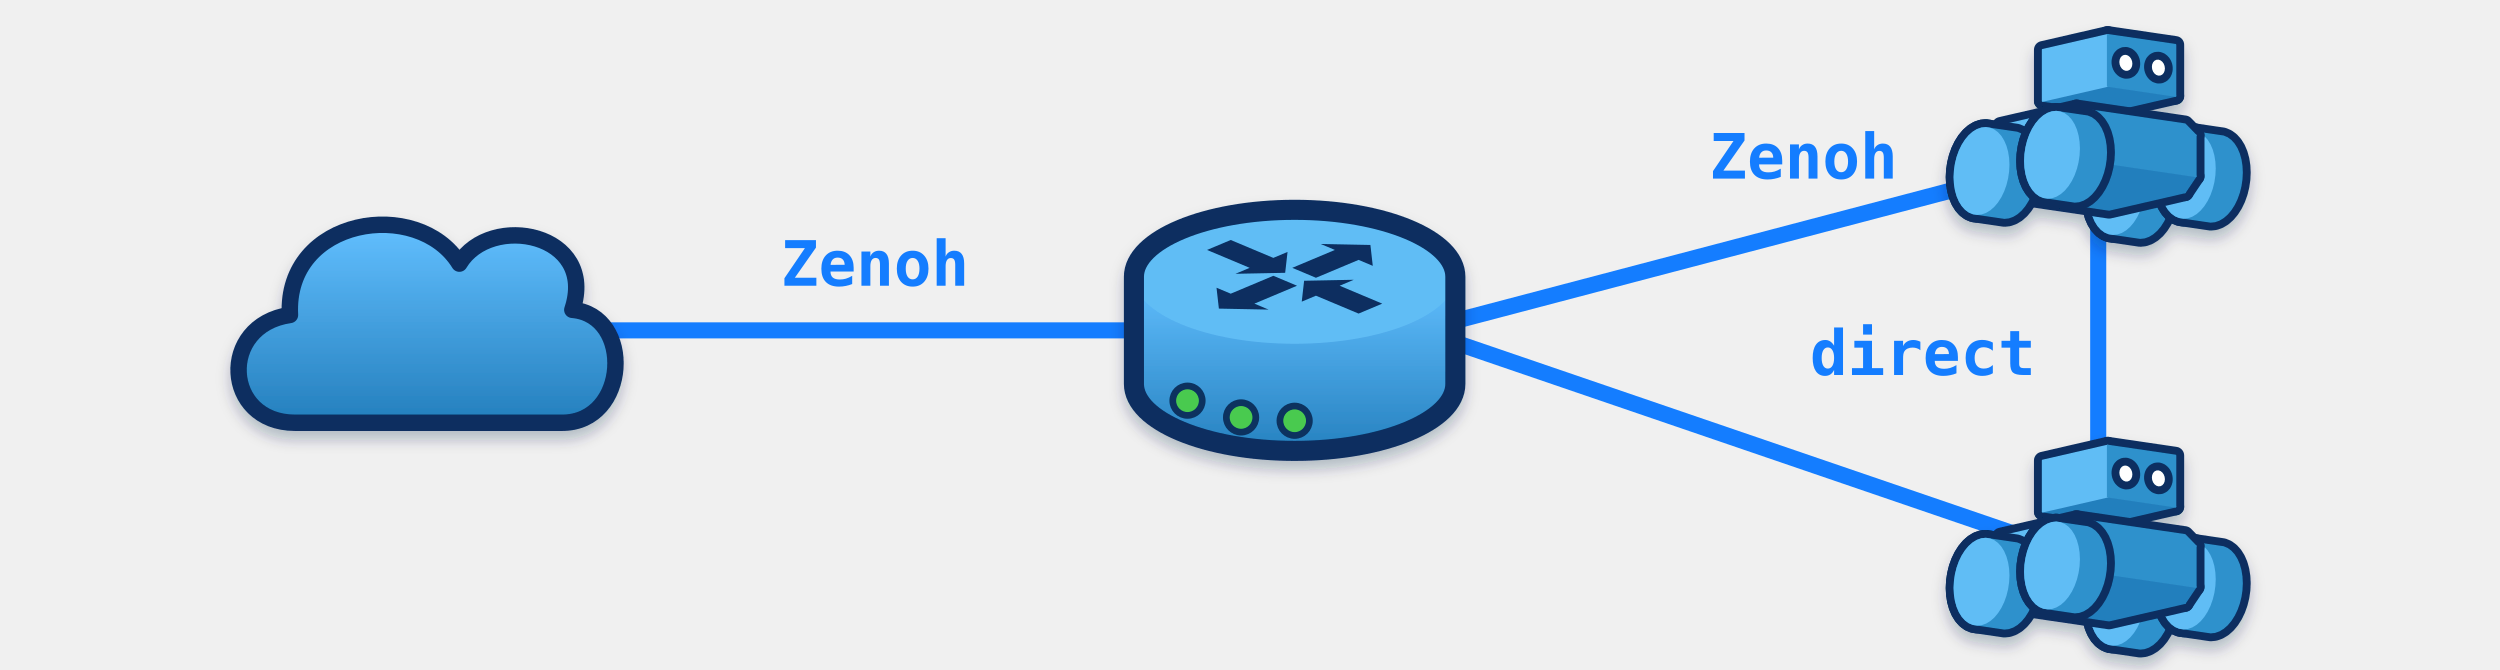
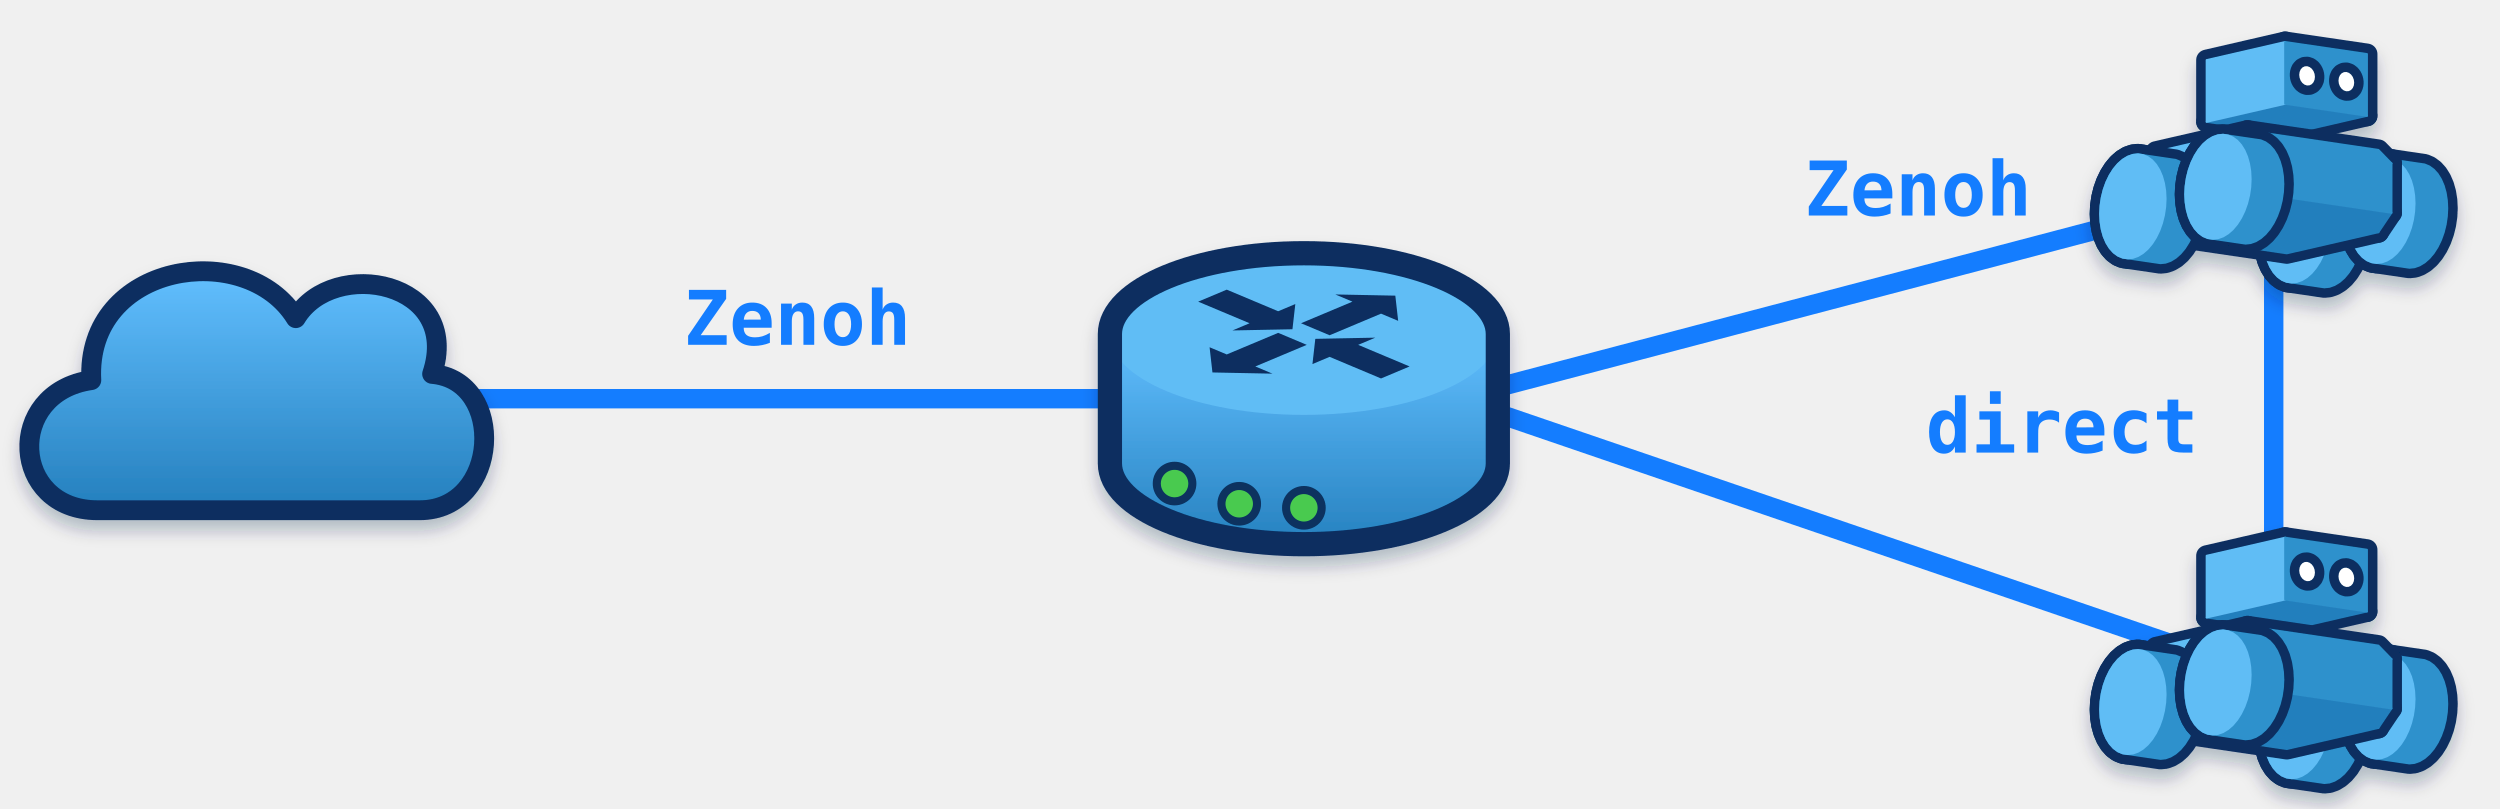
- <svg xmlns="http://www.w3.org/2000/svg" viewBox="0 26 560 150" role="img" aria-label="Zenoh: cloud, router and robots on one protocol; robots also peer directly">
+ <svg xmlns="http://www.w3.org/2000/svg" viewBox="48 26 464 150" role="img" aria-label="Zenoh: cloud, router and robots on one protocol; robots also peer directly">
  <defs>
    <linearGradient id="node-fill" x1="0" x2="0" y1="0" y2="1">
      <stop offset="0" stop-color="#62bfff" />
      <stop offset="1" stop-color="#247fbd" />
    </linearGradient>
    <filter id="softShadow" x="-25%" y="-25%" width="150%" height="150%">
      <feDropShadow dx="0" dy="2" stdDeviation="1.5" flood-color="#0b2547" flood-opacity=".25" />
    </filter>
    <g id="computer">
      <path d="M-24,-8 v16 c0,6 11,11 24,11s24,-5 24,-11V-8" fill="url(#node-fill)" />
      <ellipse cx="0" cy="-8" rx="24" ry="10" fill="#61bdf5" />
      <path d="M -24,-8 A 24 10 0 0 1 24,-8 V 8 A 24 10 0 0 1 -24,8 Z" fill="none" stroke="#072f61" stroke-width="3" stroke-linejoin="round" />
      <circle cx="-16" cy="10.5" r="2.2" fill="#49ca50" stroke="#07315f" stroke-width="1" />
      <circle cx="-8" cy="13" r="2.2" fill="#49ca50" stroke="#07315f" stroke-width="1" />
      <circle cx="0" cy="13.5" r="2.2" fill="#49ca50" stroke="#07315f" stroke-width="1" />
    </g>
    <g id="node">
      <use href="#computer" />
      <g transform="translate(0, -8) scale(1, 0.42)">
        <polygon points="-16,-2.5 -7,-2.5 -7,-5.5 -2,0 -7,5.5 -7,2.5 -16,2.5" transform="rotate(45)" fill="#072f61" />
        <polygon points="-16,-2.5 -7,-2.5 -7,-5.5 -2,0 -7,5.5 -7,2.5 -16,2.5" transform="rotate(225)" fill="#072f61" />
        <polygon points="2,-2.5 11,-2.5 11,-5.5 16,0 11,5.5 11,2.5 2,2.5" transform="rotate(-45)" fill="#072f61" />
        <polygon points="2,-2.5 11,-2.5 11,-5.5 16,0 11,5.5 11,2.5 2,2.5" transform="rotate(135)" fill="#072f61" />
      </g>
    </g>
    <g id="cloud">
      <path d="M-26,18 C-40,18 -41,-1 -27,-3 C-28,-22 -2,-26 6,-13 C12,-23 33,-19 28,-4 C40,-3 39,18 26,18 Z" fill="url(#node-fill)" stroke="#072f61" stroke-width="3.2" stroke-linejoin="round" />
    </g>
    <g id="robot" transform="translate(0, 1) scale(0.18) translate(-400, -300)">
      <g id="wheel_bl">
        <g stroke="#072f61" stroke-width="16" stroke-linejoin="round" fill="none">
          <polygon points="392.63,336.34 392.94,330.12 393.85,323.91 395.35,317.87 397.40,312.13 399.95,306.86 402.93,302.16 406.27,298.17 409.89,294.98 413.71,292.66 417.62,291.27 421.53,290.86 446.51,294.54 450.33,295.10 453.95,296.63 457.29,299.08 460.27,302.40 462.82,306.51 464.87,311.30 466.37,316.65 467.28,322.44 467.59,328.52 467.28,334.74 466.37,340.95 464.87,346.99 462.82,352.73 460.27,358.00 457.29,362.70 453.95,366.69 450.33,369.88 446.51,372.20 442.60,373.59 438.70,374.00 413.71,370.32 409.89,369.76 406.27,368.23 402.93,365.78 399.95,362.46 397.40,358.35 395.35,353.56 393.85,348.21 392.94,342.42" />
          <polygon points="442.60,324.84 442.30,318.76 441.38,312.97 439.88,307.61 437.83,302.82 435.29,298.72 432.30,295.40 428.96,292.95 425.34,291.42 421.53,290.86 417.62,291.27 413.71,292.66 409.89,294.98 406.27,298.17 402.93,302.16 399.95,306.86 397.40,312.13 395.35,317.87 393.85,323.91 392.94,330.12 392.63,336.34 392.94,342.42 393.85,348.21 395.35,353.56 397.40,358.35 399.95,362.46 402.93,365.78 406.27,368.23 409.89,369.76 413.71,370.32 417.62,369.90 421.53,368.52 425.34,366.20 428.96,363.01 432.30,359.01 435.29,354.32 437.83,349.04 439.88,343.31 441.38,337.27 442.30,331.06" />
        </g>
        <g stroke-linejoin="round">
          <polygon points="392.63,336.34 392.94,330.12 393.85,323.91 395.35,317.87 397.40,312.13 399.95,306.86 402.93,302.16 406.27,298.17 409.89,294.98 413.71,292.66 417.62,291.27 421.53,290.86 446.51,294.54 450.33,295.10 453.95,296.63 457.29,299.08 460.27,302.40 462.82,306.51 464.87,311.30 466.37,316.65 467.28,322.44 467.59,328.52 467.28,334.74 466.37,340.95 464.87,346.99 462.82,352.73 460.27,358.00 457.29,362.70 453.95,366.69 450.33,369.88 446.51,372.20 442.60,373.59 438.70,374.00 413.71,370.32 409.89,369.76 406.27,368.23 402.93,365.78 399.95,362.46 397.40,358.35 395.35,353.56 393.85,348.21 392.94,342.42" fill="#2e91cc" stroke="#2e91cc" stroke-width="1.5" />
          <polygon points="442.60,324.84 442.30,318.76 441.38,312.97 439.88,307.61 437.83,302.82 435.29,298.72 432.30,295.40 428.96,292.95 425.34,291.42 421.53,290.86 417.62,291.27 413.71,292.66 409.89,294.98 406.27,298.17 402.93,302.16 399.95,306.86 397.40,312.13 395.35,317.87 393.85,323.91 392.94,330.12 392.63,336.34 392.94,342.42 393.85,348.21 395.35,353.56 397.40,358.35 399.95,362.46 402.93,365.78 406.27,368.23 409.89,369.76 413.71,370.32 417.62,369.90 421.53,368.52 425.34,366.20 428.96,363.01 432.30,359.01 435.29,354.32 437.83,349.04 439.88,343.31 441.38,337.27 442.30,331.06" fill="#61bdf5" stroke="#61bdf5" stroke-width="1.5" />
        </g>
      </g>
      <g id="wheel_fl">
        <g stroke="#072f61" stroke-width="16" stroke-linejoin="round" fill="none">
          <polygon points="457.60,321.38 457.90,315.16 458.82,308.95 460.32,302.91 462.37,297.18 464.92,291.90 467.90,287.20 471.24,283.21 474.86,280.02 478.68,277.70 482.58,276.31 486.49,275.90 511.48,279.58 515.29,280.14 518.92,281.67 522.26,284.12 525.24,287.44 527.79,291.55 529.84,296.34 531.34,301.69 532.25,307.48 532.56,313.56 532.25,319.78 531.34,325.99 529.84,332.03 527.79,337.77 525.24,343.04 522.26,347.74 518.92,351.73 515.29,354.93 511.48,357.24 507.57,358.63 503.66,359.04 478.68,355.36 474.86,354.80 471.24,353.27 467.90,350.82 464.92,347.50 462.37,343.39 460.32,338.60 458.82,333.25 457.90,327.46" />
          <polygon points="507.57,309.88 507.26,303.80 506.35,298.01 504.85,292.65 502.80,287.87 500.25,283.76 497.27,280.44 493.93,277.99 490.31,276.46 486.49,275.90 482.58,276.31 478.68,277.70 474.86,280.02 471.24,283.21 467.90,287.20 464.92,291.90 462.37,297.18 460.32,302.91 458.82,308.95 457.90,315.16 457.60,321.38 457.90,327.46 458.82,333.25 460.32,338.60 462.37,343.39 464.92,347.50 467.90,350.82 471.24,353.27 474.86,354.80 478.68,355.36 482.58,354.95 486.49,353.56 490.31,351.24 493.93,348.05 497.27,344.05 500.25,339.36 502.80,334.08 504.85,328.35 506.35,322.31 507.26,316.10" />
        </g>
        <g stroke-linejoin="round">
          <polygon points="457.60,321.38 457.90,315.16 458.82,308.95 460.32,302.91 462.37,297.18 464.92,291.90 467.90,287.20 471.24,283.21 474.86,280.02 478.68,277.70 482.58,276.31 486.49,275.90 511.48,279.58 515.29,280.14 518.92,281.67 522.26,284.12 525.24,287.44 527.79,291.55 529.84,296.34 531.34,301.69 532.25,307.48 532.56,313.56 532.25,319.78 531.34,325.99 529.84,332.03 527.79,337.77 525.24,343.04 522.26,347.74 518.92,351.73 515.29,354.93 511.48,357.24 507.57,358.63 503.66,359.04 478.68,355.36 474.86,354.80 471.24,353.27 467.90,350.82 464.92,347.50 462.37,343.39 460.32,338.60 458.82,333.25 457.90,327.46" fill="#2e91cc" stroke="#2e91cc" stroke-width="1.5" />
          <polygon points="507.57,309.88 507.26,303.80 506.35,298.01 504.85,292.65 502.80,287.87 500.25,283.76 497.27,280.44 493.93,277.99 490.31,276.46 486.49,275.90 482.58,276.31 478.68,277.70 474.86,280.02 471.24,283.21 467.90,287.20 464.92,291.90 462.37,297.18 460.32,302.91 458.82,308.95 457.90,315.16 457.60,321.38 457.90,327.46 458.82,333.25 460.32,338.60 462.37,343.39 464.92,347.50 467.90,350.82 471.24,353.27 474.86,354.80 478.68,355.36 482.58,354.95 486.49,353.56 490.31,351.24 493.93,348.05 497.27,344.05 500.25,339.36 502.80,334.08 504.85,328.35 506.35,322.31 507.26,316.10" fill="#61bdf5" stroke="#61bdf5" stroke-width="1.5" />
        </g>
      </g>
      <g id="head">
        <g stroke="#072f61" stroke-width="16" stroke-linejoin="round" fill="none">
          <polygon points="348.78,247.58 411.24,256.78 471.22,242.98 408.75,233.77" />
          <polygon points="348.78,247.58 408.75,233.77 408.75,186.59 348.78,200.40" />
          <polygon points="408.75,233.77 471.22,242.98 471.22,195.80 408.75,186.59" />
        </g>
        <g stroke-linejoin="round">
          <polygon points="348.78,247.58 411.24,256.78 471.22,242.98 408.75,233.77" fill="#247fbd" stroke="#247fbd" stroke-width="1.5" />
          <polygon points="348.78,247.58 408.75,233.77 408.75,186.59 348.78,200.40" fill="#61bdf5" stroke="#61bdf5" stroke-width="1.5" />
          <polygon points="408.75,233.77 471.22,242.98 471.22,195.80 408.75,186.59" fill="#2e91cc" stroke="#2e91cc" stroke-width="1.5" />
        </g>
      </g>
      <g id="eyes">
        <g stroke="#072f61" stroke-width="16" stroke-linejoin="round" fill="none">
          <polygon points="450.23,216.11 450.48,214.10 451.23,212.37 452.39,211.08 453.85,210.36 455.47,210.27 457.09,210.84 458.56,211.99 459.72,213.62 460.46,215.57 460.72,217.65 460.46,219.66 459.72,221.39 458.56,222.68 457.09,223.40 455.47,223.48 453.85,222.92 452.39,221.77 451.23,220.14 450.48,218.18" />
          <polygon points="420.24,211.69 420.50,209.68 421.24,207.95 422.40,206.66 423.87,205.94 425.49,205.85 427.11,206.42 428.57,207.57 429.73,209.20 430.48,211.15 430.73,213.23 430.48,215.24 429.73,216.97 428.57,218.26 427.11,218.98 425.49,219.06 423.87,218.50 422.40,217.35 421.24,215.72 420.50,213.77" />
        </g>
        <g stroke-linejoin="round">
          <polygon points="450.23,216.11 450.48,214.10 451.23,212.37 452.39,211.08 453.85,210.36 455.47,210.27 457.09,210.84 458.56,211.99 459.72,213.62 460.46,215.57 460.72,217.65 460.46,219.66 459.72,221.39 458.56,222.68 457.09,223.40 455.47,223.48 453.85,222.92 452.39,221.77 451.23,220.14 450.48,218.18" fill="white" stroke="white" stroke-width="1.5" />
          <polygon points="420.24,211.69 420.50,209.68 421.24,207.95 422.40,206.66 423.87,205.94 425.49,205.85 427.11,206.42 428.57,207.57 429.73,209.20 430.48,211.15 430.73,213.23 430.48,215.24 429.73,216.97 428.57,218.26 427.11,218.98 425.49,219.06 423.87,218.50 422.40,217.35 421.24,215.72 420.50,213.77" fill="white" stroke="white" stroke-width="1.5" />
        </g>
      </g>
      <g id="body">
        <g stroke="#072f61" stroke-width="16" stroke-linejoin="round" fill="none">
          <polygon points="310.04,333.29 410.00,348.02 479.96,331.91 380.01,317.18" />
          <polygon points="390.00,264.56 489.96,279.29 479.96,269.01 380.01,254.28" />
          <polygon points="380.01,317.18 479.96,331.91 489.96,317.03 390.00,302.30" />
          <polygon points="390.00,302.30 489.96,317.03 489.96,279.29 390.00,264.56" />
          <polygon points="310.04,333.29 380.01,317.18 390.00,302.30 390.00,264.56 380.01,254.28 310.04,270.39" />
        </g>
        <g stroke-linejoin="round">
          <polygon points="310.04,333.29 410.00,348.02 479.96,331.91 380.01,317.18" fill="#247fbd" stroke="#247fbd" stroke-width="1.5" />
          <polygon points="390.00,264.56 489.96,279.29 479.96,269.01 380.01,254.28" fill="#2e91cc" stroke="#2e91cc" stroke-width="1.5" />
          <polygon points="380.01,317.18 479.96,331.91 489.96,317.03 390.00,302.30" fill="#247fbd" stroke="#247fbd" stroke-width="1.5" />
          <polygon points="390.00,302.30 489.96,317.03 489.96,279.29 390.00,264.56" fill="#2e91cc" stroke="#2e91cc" stroke-width="1.5" />
          <polygon points="310.04,333.29 380.01,317.18 390.00,302.30 390.00,264.56 380.01,254.28 310.04,270.39" fill="#61bdf5" stroke="#61bdf5" stroke-width="1.5" />
        </g>
      </g>
      <g id="wheel_br">
        <g stroke="#072f61" stroke-width="16" stroke-linejoin="round" fill="none">
          <polygon points="267.44,317.89 267.75,311.67 268.66,305.46 270.16,299.42 272.21,293.69 274.76,288.41 277.74,283.72 281.08,279.72 284.71,276.53 288.52,274.21 292.43,272.83 296.34,272.41 321.32,276.09 325.14,276.65 328.76,278.18 332.10,280.63 335.08,283.95 337.63,288.06 339.68,292.85 341.18,298.20 342.10,303.99 342.40,310.07 342.10,316.29 341.18,322.50 339.68,328.55 337.63,334.28 335.08,339.55 332.10,344.25 328.76,348.24 325.14,351.44 321.32,353.75 317.42,355.14 313.51,355.55 288.52,351.87 284.71,351.31 281.08,349.78 277.74,347.33 274.76,344.01 272.21,339.90 270.16,335.12 268.66,329.76 267.75,323.97" />
          <polygon points="317.42,306.39 317.11,300.31 316.19,294.52 314.69,289.17 312.64,284.38 310.10,280.27 307.11,276.95 303.77,274.50 300.15,272.97 296.34,272.41 292.43,272.83 288.52,274.21 284.71,276.53 281.08,279.72 277.74,283.72 274.76,288.41 272.21,293.69 270.16,299.42 268.66,305.46 267.75,311.67 267.44,317.89 267.75,323.97 268.66,329.76 270.16,335.12 272.21,339.90 274.76,344.01 277.74,347.33 281.08,349.78 284.71,351.31 288.52,351.87 292.43,351.46 296.34,350.07 300.15,347.75 303.77,344.56 307.11,340.57 310.10,335.87 312.64,330.60 314.69,324.86 316.19,318.82 317.11,312.61" />
        </g>
        <g stroke-linejoin="round">
          <polygon points="267.44,317.89 267.75,311.67 268.66,305.46 270.16,299.42 272.21,293.69 274.76,288.41 277.74,283.72 281.08,279.72 284.71,276.53 288.52,274.21 292.43,272.83 296.34,272.41 321.32,276.09 325.14,276.65 328.76,278.18 332.10,280.63 335.08,283.95 337.63,288.06 339.68,292.85 341.18,298.20 342.10,303.99 342.40,310.07 342.10,316.29 341.18,322.50 339.68,328.55 337.63,334.28 335.08,339.55 332.10,344.25 328.76,348.24 325.14,351.44 321.32,353.75 317.42,355.14 313.51,355.55 288.52,351.87 284.71,351.31 281.08,349.78 277.74,347.33 274.76,344.01 272.21,339.90 270.16,335.12 268.66,329.76 267.75,323.97" fill="#2e91cc" stroke="#2e91cc" stroke-width="1.5" />
          <polygon points="317.42,306.39 317.11,300.31 316.19,294.52 314.69,289.17 312.64,284.38 310.10,280.27 307.11,276.95 303.77,274.50 300.15,272.97 296.34,272.41 292.43,272.83 288.52,274.21 284.71,276.53 281.08,279.72 277.74,283.72 274.76,288.41 272.21,293.69 270.16,299.42 268.66,305.46 267.75,311.67 267.44,317.89 267.75,323.97 268.66,329.76 270.16,335.12 272.21,339.90 274.76,344.01 277.74,347.33 281.08,349.78 284.71,351.31 288.52,351.87 292.43,351.46 296.34,350.07 300.15,347.75 303.77,344.56 307.11,340.57 310.10,335.87 312.64,330.60 314.69,324.86 316.19,318.82 317.11,312.61" fill="#61bdf5" stroke="#61bdf5" stroke-width="1.5" />
        </g>
      </g>
      <g id="wheel_fr">
        <g stroke="#072f61" stroke-width="16" stroke-linejoin="round" fill="none">
          <polygon points="332.41,302.94 332.72,296.71 333.63,290.50 335.13,284.46 337.18,278.73 339.73,273.45 342.71,268.76 346.05,264.76 349.67,261.57 353.49,259.25 357.40,257.87 361.30,257.45 386.29,261.13 390.11,261.69 393.73,263.22 397.07,265.68 400.05,269.00 402.60,273.10 404.65,277.89 406.15,283.24 407.06,289.03 407.37,295.11 407.06,301.33 406.15,307.54 404.65,313.59 402.60,319.32 400.05,324.60 397.07,329.29 393.73,333.28 390.11,336.48 386.29,338.80 382.38,340.18 378.47,340.60 353.49,336.91 349.67,336.35 346.05,334.82 342.71,332.37 339.73,329.05 337.18,324.95 335.13,320.16 333.63,314.80 332.72,309.01" />
          <polygon points="382.38,291.43 382.08,285.35 381.16,279.56 379.66,274.21 377.61,269.42 375.06,265.31 372.08,261.99 368.74,259.54 365.12,258.01 361.30,257.45 357.40,257.87 353.49,259.25 349.67,261.57 346.05,264.76 342.71,268.76 339.73,273.45 337.18,278.73 335.13,284.46 333.63,290.50 332.72,296.71 332.41,302.94 332.72,309.01 333.63,314.80 335.13,320.16 337.18,324.95 339.73,329.05 342.71,332.37 346.05,334.82 349.67,336.35 353.49,336.91 357.40,336.50 361.30,335.11 365.12,332.79 368.74,329.60 372.08,325.61 375.06,320.91 377.61,315.64 379.66,309.90 381.16,303.86 382.08,297.65" />
        </g>
        <g stroke-linejoin="round">
          <polygon points="332.41,302.94 332.72,296.71 333.63,290.50 335.13,284.46 337.18,278.73 339.73,273.45 342.71,268.76 346.05,264.76 349.67,261.57 353.49,259.25 357.40,257.87 361.30,257.45 386.29,261.13 390.11,261.69 393.73,263.22 397.07,265.68 400.05,269.00 402.60,273.10 404.65,277.89 406.15,283.24 407.06,289.03 407.37,295.11 407.06,301.33 406.15,307.54 404.65,313.59 402.60,319.32 400.05,324.60 397.07,329.29 393.73,333.28 390.11,336.48 386.29,338.80 382.38,340.18 378.47,340.60 353.49,336.91 349.67,336.35 346.05,334.82 342.71,332.37 339.73,329.05 337.18,324.95 335.13,320.16 333.63,314.80 332.72,309.01" fill="#2e91cc" stroke="#2e91cc" stroke-width="1.5" />
          <polygon points="382.38,291.43 382.08,285.35 381.16,279.56 379.66,274.21 377.61,269.42 375.06,265.31 372.08,261.99 368.74,259.54 365.12,258.01 361.30,257.45 357.40,257.87 353.49,259.25 349.67,261.57 346.05,264.76 342.71,268.76 339.73,273.45 337.18,278.73 335.13,284.46 333.63,290.50 332.72,296.71 332.41,302.94 332.72,309.01 333.63,314.80 335.13,320.16 337.18,324.95 339.73,329.05 342.71,332.37 346.05,334.82 349.67,336.35 353.49,336.91 357.40,336.50 361.30,335.11 365.12,332.79 368.74,329.60 372.08,325.61 375.06,320.91 377.61,315.64 379.66,309.90 381.16,303.86 382.08,297.65" fill="#61bdf5" stroke="#61bdf5" stroke-width="1.5" />
        </g>
      </g>
    </g>
  </defs>
  <style>
    .link  { fill: none; stroke: #7aa7e0; stroke-width: 3.4; stroke-linecap: round; }
    .https { fill: none; stroke: #3a7fbf; stroke-width: 3.4; stroke-linecap: round; }
    .mqtt  { fill: none; stroke: #e08a2b; stroke-width: 3.4; stroke-linecap: round; stroke-dasharray: 2 7; }
    .zlink { fill: none; stroke: #147dff; stroke-width: 3.6; stroke-linecap: round; }
    .endpoint { filter: url(#softShadow); }
    .proto { font: 700 14px "SFMono-Regular","Menlo","Consolas",monospace; }
    .ph { fill: #2f6da3; } .pm { fill: #c0701c; } .pz { fill: #147dff; }
  </style>
  <g id="links">
    <path class="zlink" d="M130 100 L262 100" />
    <path class="zlink" d="M318 100 L470 60" />
    <path class="zlink" d="M318 100 L470 152" />
    <path class="zlink" d="M470 74 L470 138" />
  </g>
  <g class="endpoint">
    <g transform="translate(96 100) scale(1.15)">
      <use href="#cloud" />
    </g>
    <g transform="translate(290 100) scale(1.5)">
      <use href="#node" />
    </g>
    <g transform="translate(470 60) scale(1.35)">
      <use href="#robot" />
    </g>
    <g transform="translate(470 152) scale(1.35)">
      <use href="#robot" />
    </g>
  </g>
  <text class="proto pz" text-anchor="middle" x="196" y="90">Zenoh</text>
  <text class="proto pz" text-anchor="middle" x="404" y="66">Zenoh</text>
  <text class="proto pz" text-anchor="end" x="456" y="110">direct</text>
</svg>
